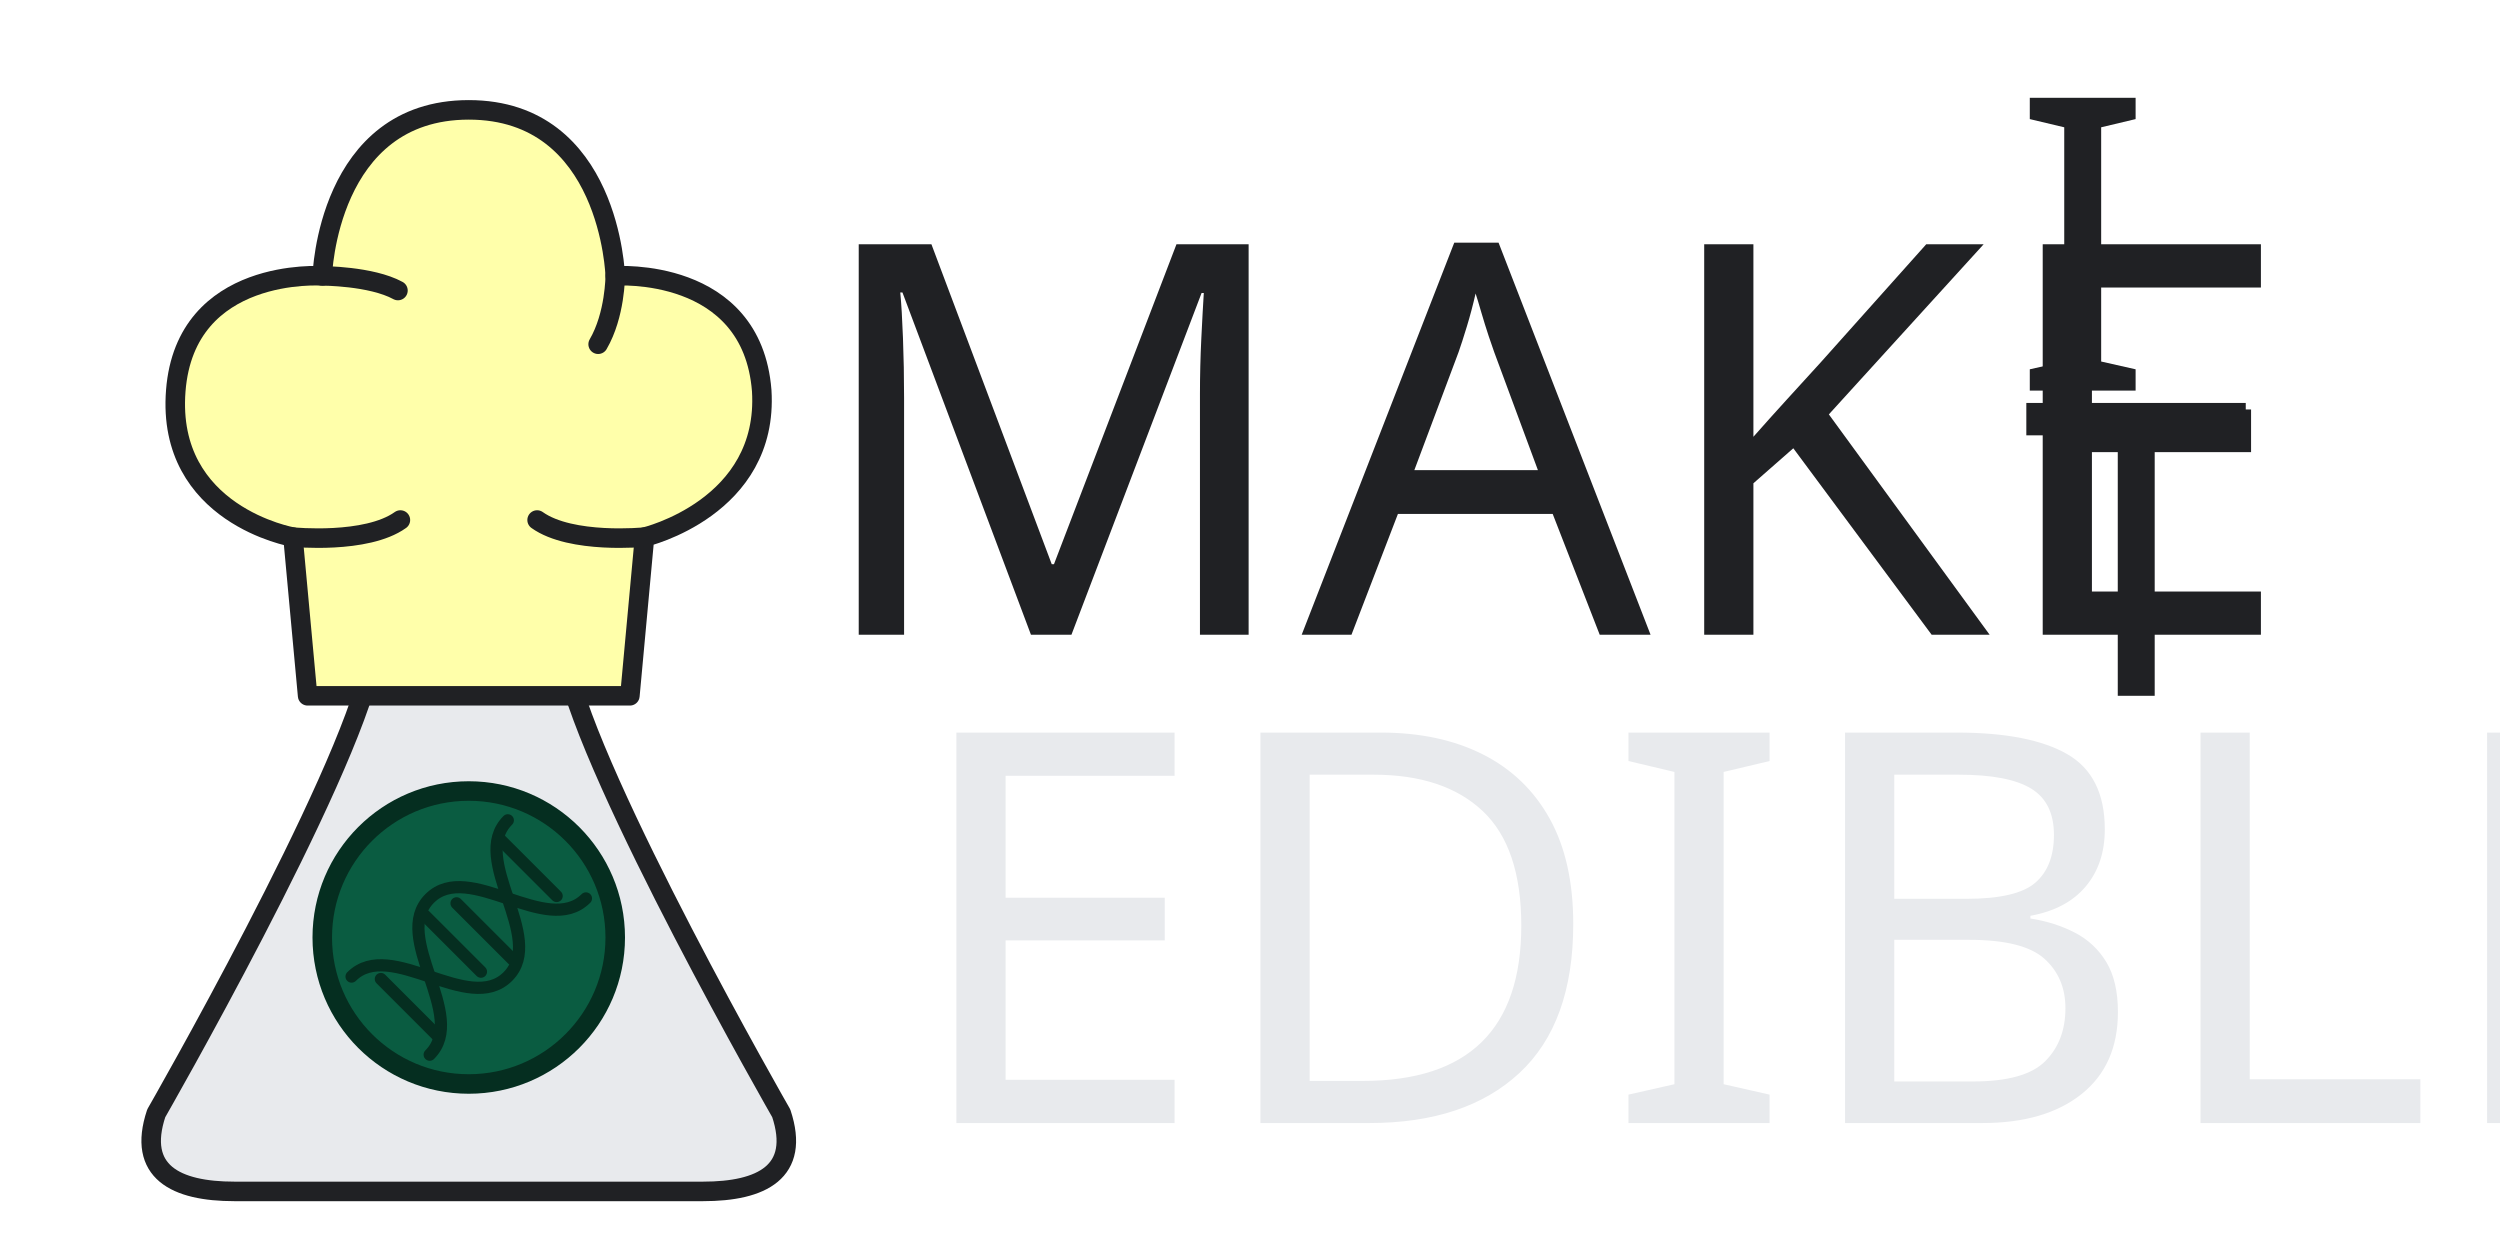
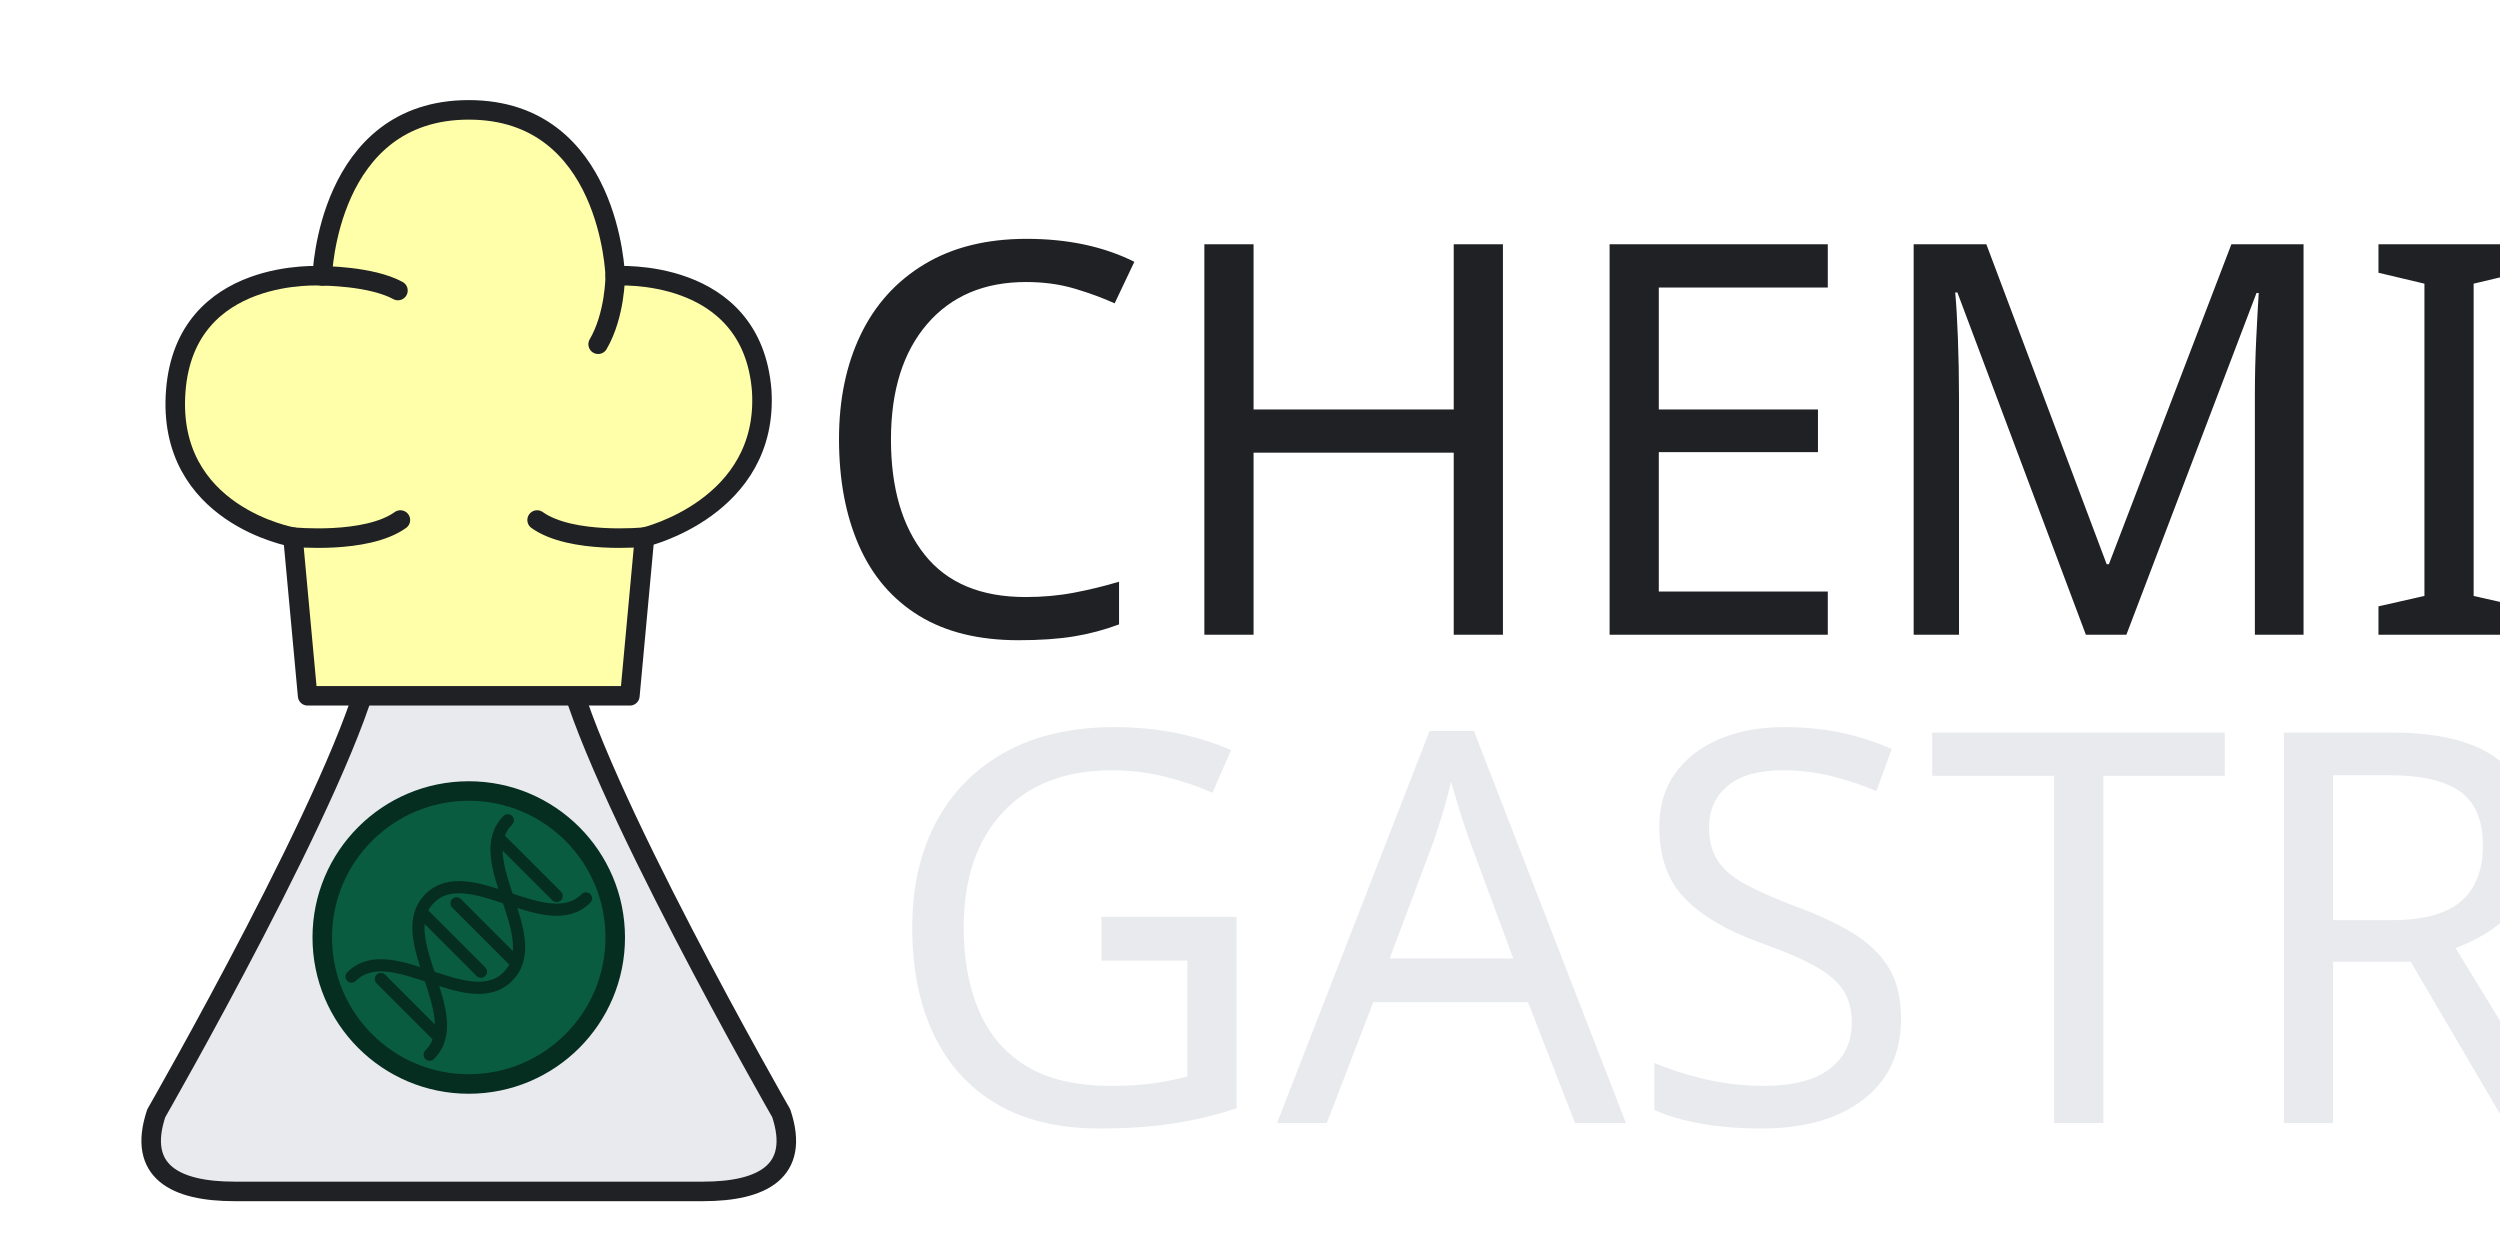
<svg xmlns="http://www.w3.org/2000/svg" width="1024" height="512" viewBox="0 0 1024 512" version="1.1">
  <g stroke-linecap="round" stroke-linejoin="round" stroke-width="8" stroke="#202124">
    <path d="m152 272c-10 48-88 184-88 184-8 24 8 32 32 32h192c24 0 40-8 32-32 0 0-78-136-88-184-9.801-47.04 0-80 0-80h-80s9.801 32.96 0 80z" fill="#e8eaed" />
    <g stroke="#052e20">
      <circle cx="192" cy="384" r="60" fill="#0a5c41" />
      <g fill="none" stroke-width="5">
        <path d="m240 368c-16 16-48-16-64 0s16 48 0 64" />
        <path d="m144 400c16-16 48 16 64 0s-16-48 0-64" />
        <path d="m205 344 23 23" />
        <path d="m187 370 23 23" />
        <path d="m174 375 23 23" />
        <path d="m156 401 23 23" />
      </g>
    </g>
    <g fill="#ffa">
      <path d="m264 220-6 65h-132l-6-65s-52-9-48-60 60-47 60-47 2-68 60-68c58 0 60 68 60 68s56-4 60 47c3 48-48 60-48 60z" />
      <g>
        <path d="m132 113s20 0 31 6" />
        <path d="m252 113s0 16-7 28" />
        <path d="m264 220s-30 3-44-7" />
        <path d="m120 220s30 3 44-7" />
      </g>
    </g>
  </g>
  <g font-family="'Patrick Hand'" fill="#202124" font-size="224px">
-     <text x="330" y="260">MAKE</text>
-     <text font-size="168px" text-anchor="middle">
-       <tspan x="875" y="160">I</tspan>
-       <tspan x="875" y="285">T</tspan>
-     </text>
-     <text x="370" y="460" fill="#e8eaed">EDIBLE</text>
+     <text x="330" y="260">CHEMI</text>
+     <text x="360" y="460" fill="#e8eaed">GASTRO</text>
  </g>
</svg>
